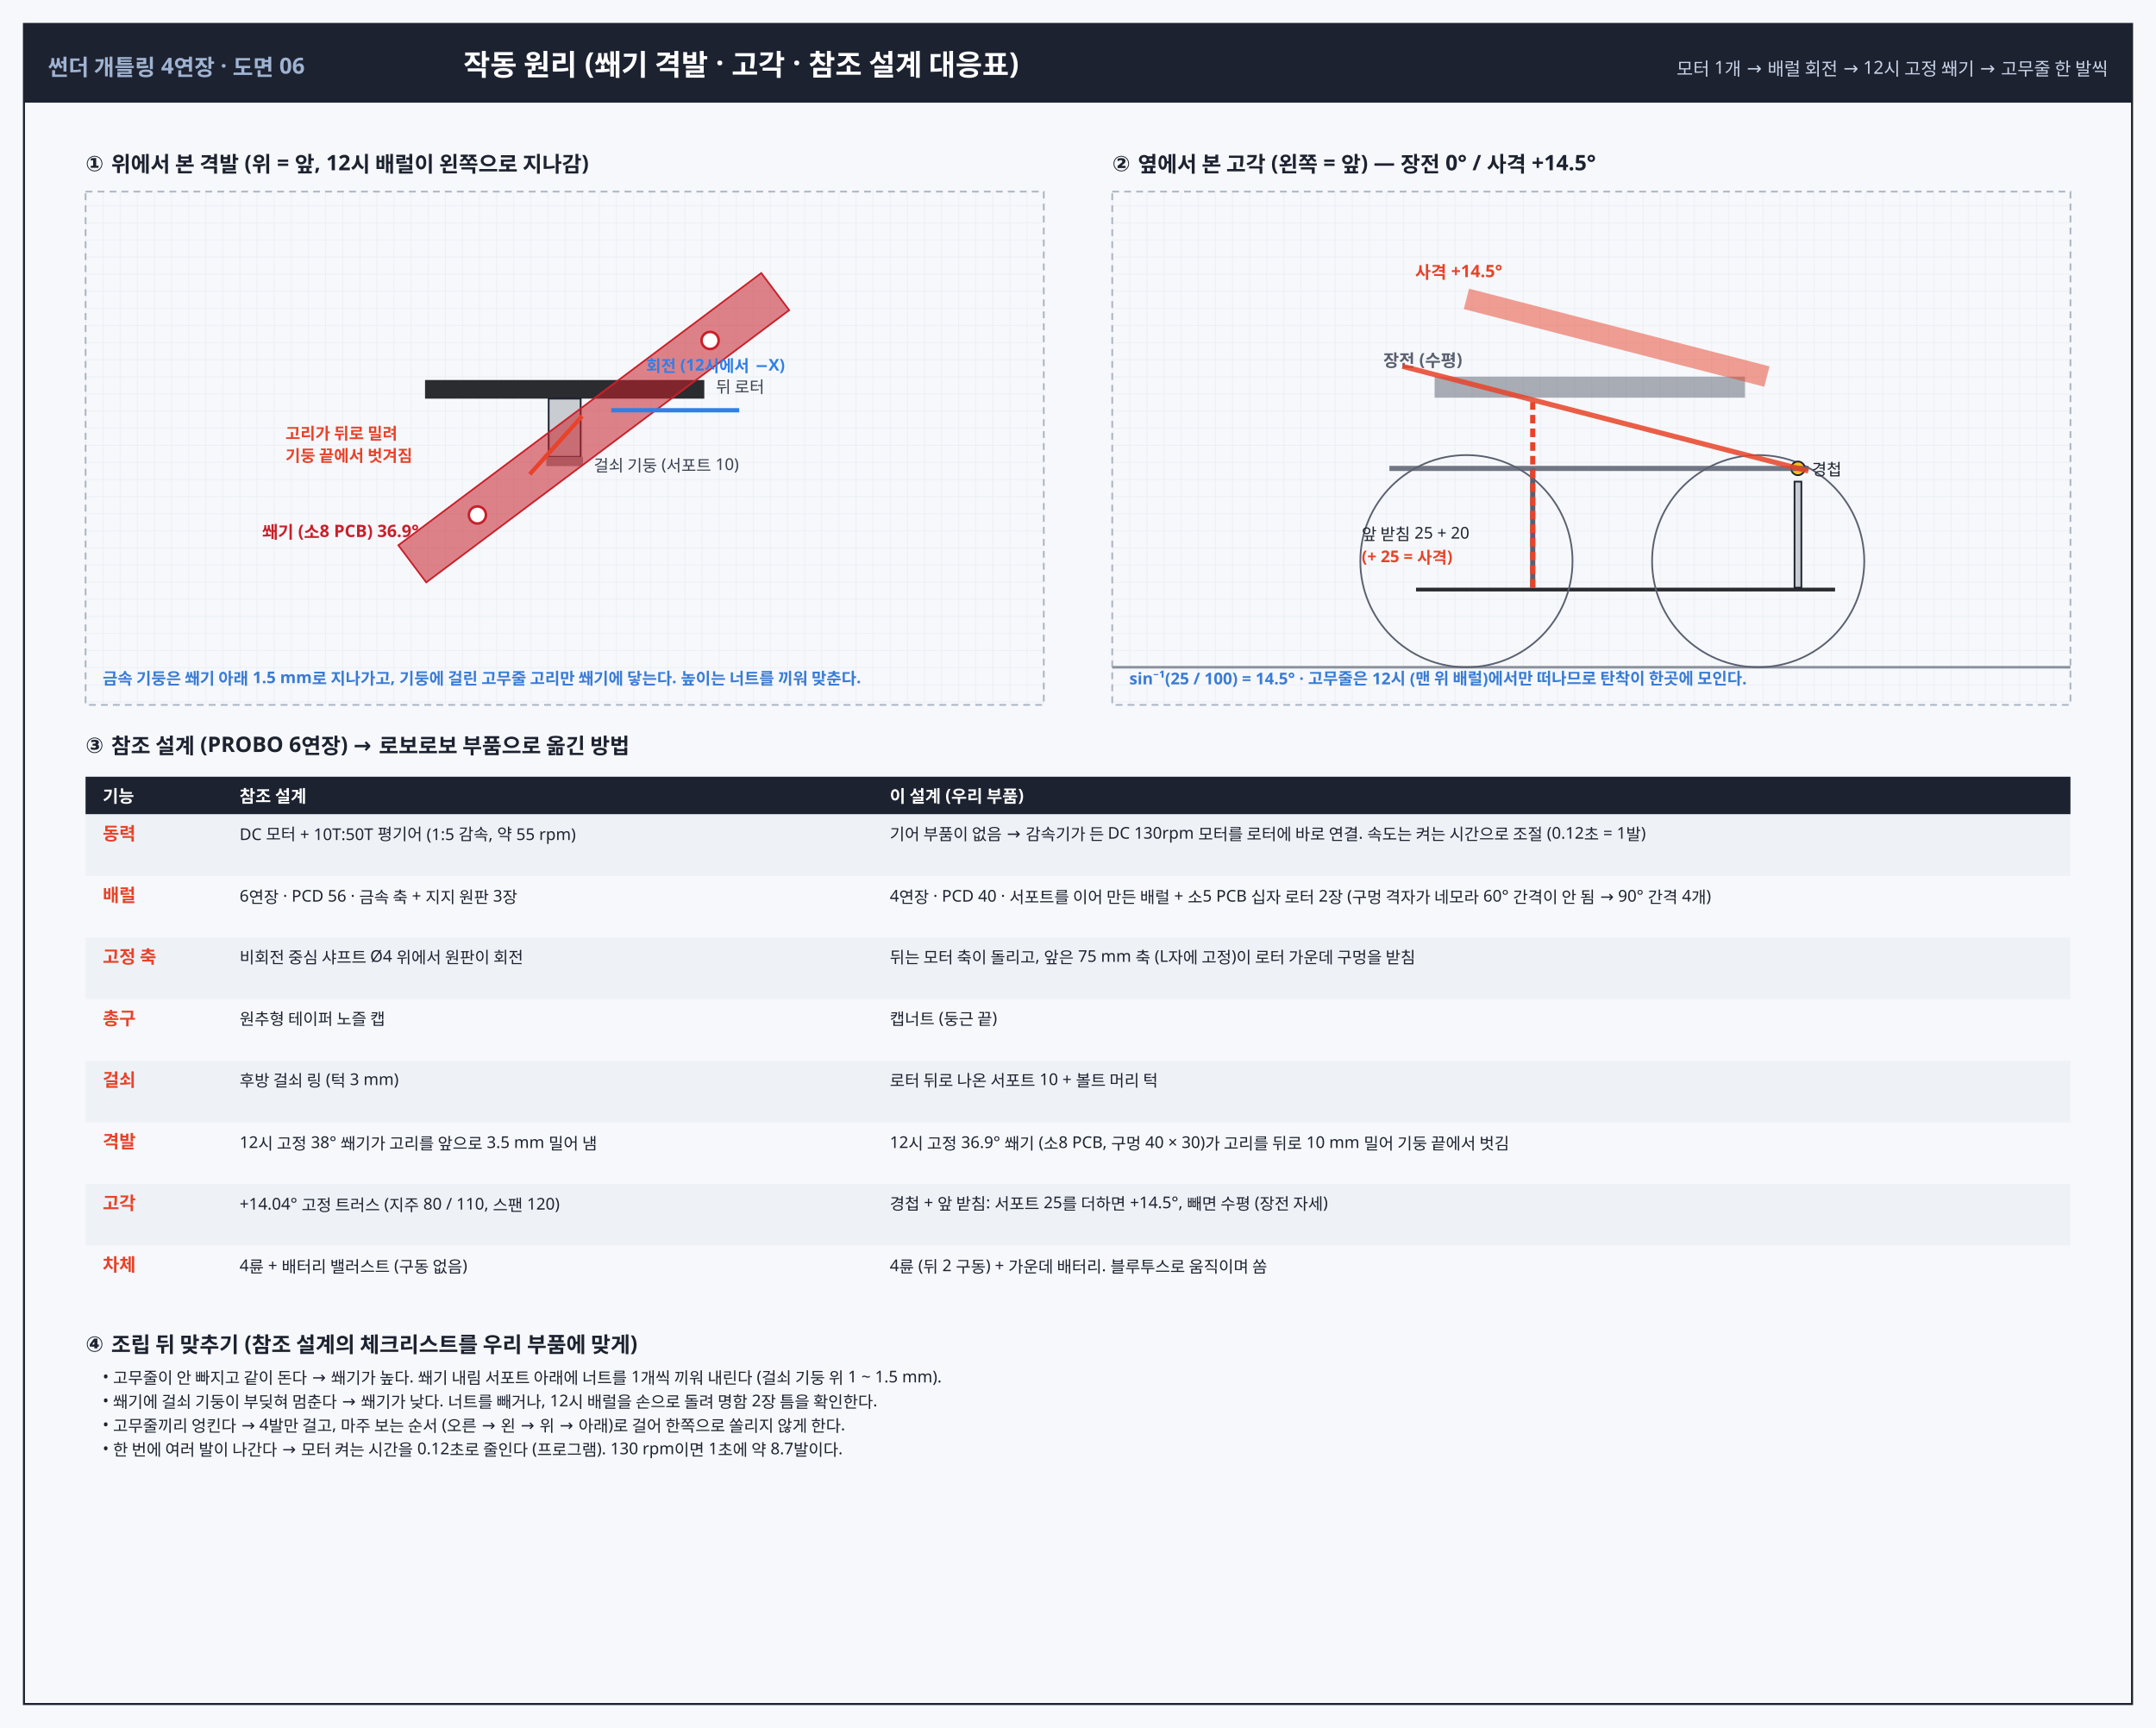
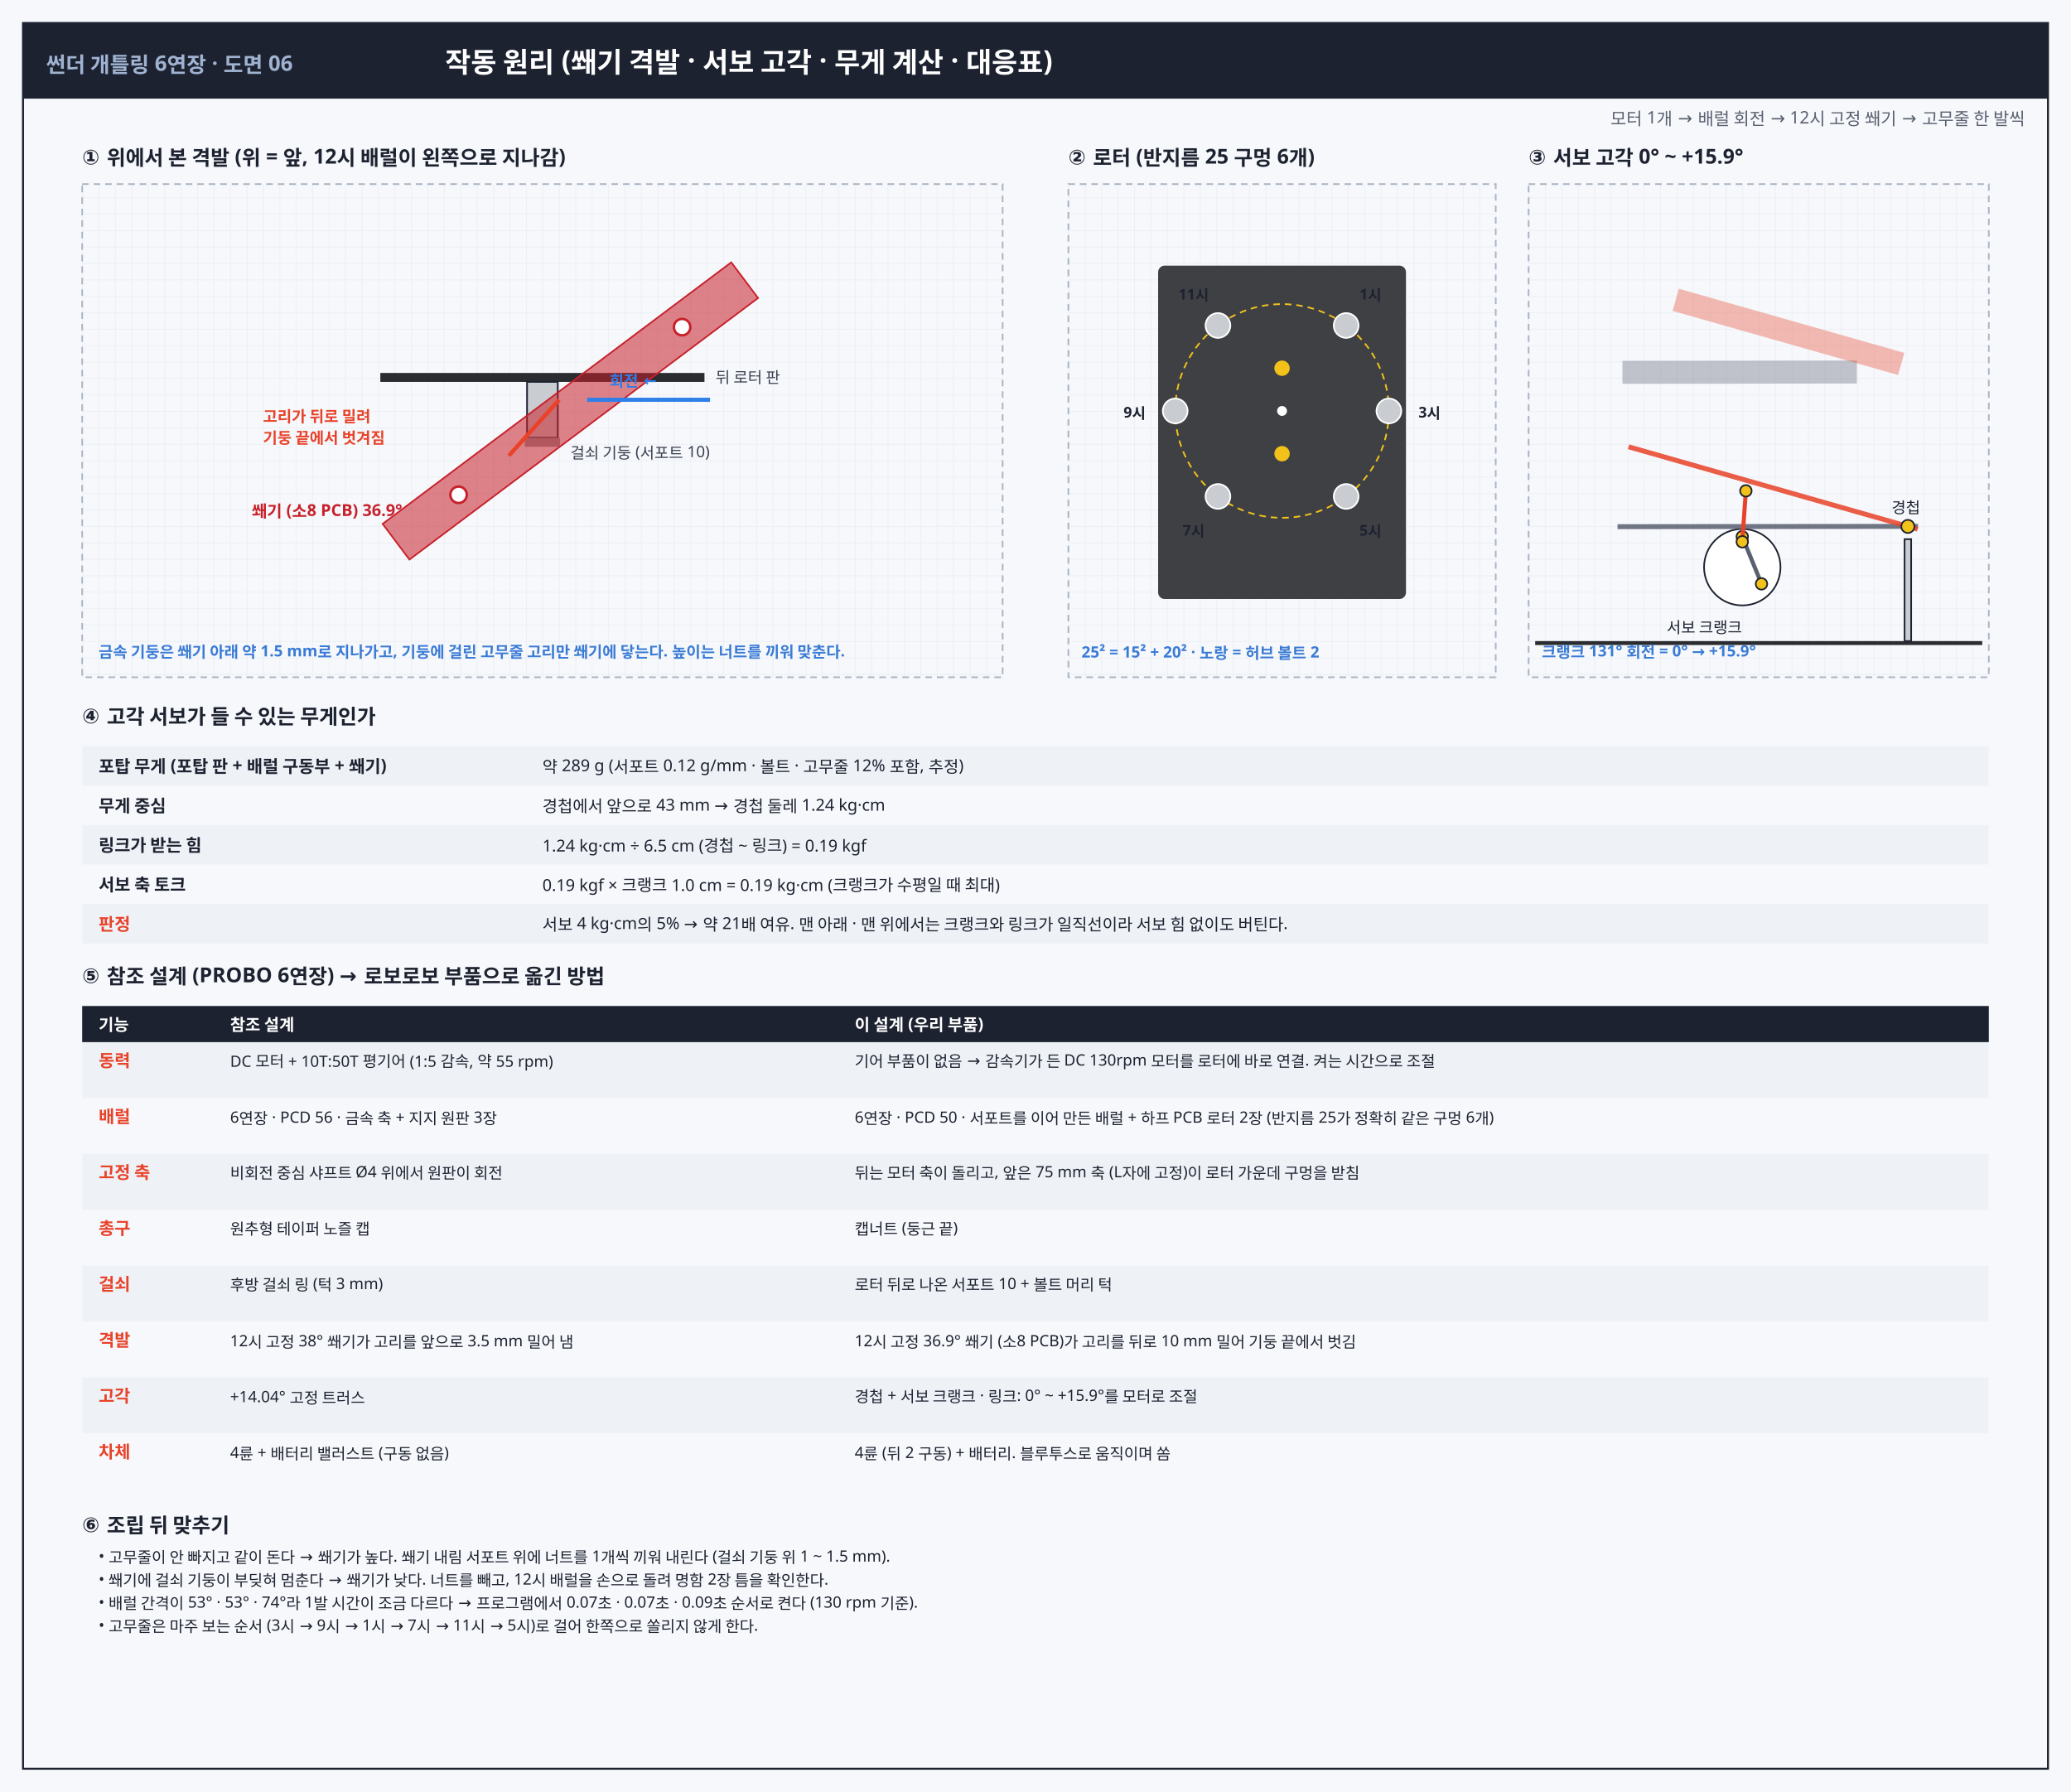
- <svg xmlns="http://www.w3.org/2000/svg" viewBox="0 0 1260 1010" width="1260" height="1010" font-family="JetBrains Mono, 'Noto Sans KR', sans-serif">
+ <svg xmlns="http://www.w3.org/2000/svg" viewBox="0 0 1260 1090" width="1260" height="1090" font-family="JetBrains Mono, 'Noto Sans KR', sans-serif">
  <defs>
    <pattern id="g" width="10" height="10" patternUnits="userSpaceOnUse">
      <path d="M10 0H0V10" fill="none" stroke="#e3e8ef" stroke-width="0.5" />
    </pattern>
  </defs>
  <rect width="100%" height="100%" fill="#f6f8fb" />
-   <rect x="14" y="14" width="1232" height="982" fill="none" stroke="#1d2230" stroke-width="1.2" />
+   <rect x="14" y="14" width="1232" height="1062" fill="none" stroke="#1d2230" stroke-width="1.2" />
  <rect x="14" y="14" width="1232" height="46" fill="#1d2230" />
-   <text x="28.0" y="44.0" font-size="13" fill="#9fb3d1" font-weight="700" text-anchor="start">썬더 개틀링 4연장 · 도면 06</text>
-   <text x="270.8" y="44.0" font-size="17" fill="#ffffff" font-weight="700" text-anchor="start">작동 원리 (쐐기 격발 · 고각 · 참조 설계 대응표)</text>
-   <text x="1232.0" y="44.0" font-size="10.5" fill="#c8d3e6" font-weight="400" text-anchor="end">모터 1개 → 배럴 회전 → 12시 고정 쐐기 → 고무줄 한 발씩</text>
+   <text x="28.0" y="44.0" font-size="13" fill="#9fb3d1" font-weight="700" text-anchor="start">썬더 개틀링 6연장 · 도면 06</text>
+   <text x="270.8" y="44.0" font-size="17" fill="#ffffff" font-weight="700" text-anchor="start">작동 원리 (쐐기 격발 · 서보 고각 · 무게 계산 · 대응표)</text>
+   <text x="1232.0" y="76.0" font-size="10.5" fill="#5a6070" font-weight="400" text-anchor="end">모터 1개 → 배럴 회전 → 12시 고정 쐐기 → 고무줄 한 발씩</text>
  <text x="50.0" y="100.0" font-size="12.5" fill="#1d2230" font-weight="700" text-anchor="start">① 위에서 본 격발 (위 = 앞, 12시 배럴이 왼쪽으로 지나감)</text>
  <rect x="50" y="112" width="560" height="300" fill="url(#g)" stroke="#aab4c3" stroke-dasharray="4 3" />
-   <rect x="248.4" y="222.12" width="163.2" height="10.88" fill="#2b2c30" />
-   <text x="418.4" y="229.6" font-size="9.5" fill="#3a4050" font-weight="400" text-anchor="start">뒤 로터</text>
-   <rect x="320.65" y="233.0" width="18.7" height="34.0" fill="#c9ccd1" stroke="#1d2230" />
-   <text x="347.0" y="275.5" font-size="9.5" fill="#3a4050" font-weight="400" text-anchor="start">걸쇠 기둥 (서포트 10)</text>
-   <rect x="319.29" y="267.0" width="21.42" height="5.44" fill="#9a9ca0" />
+   <rect x="231.4" y="226.88" width="197.2" height="5.44" fill="#2b2c30" />
+   <text x="435.4" y="233.0" font-size="9.5" fill="#3a4050" font-weight="400" text-anchor="start">뒤 로터 판</text>
+   <rect x="320.65" y="232.32" width="18.7" height="34.0" fill="#c9ccd1" stroke="#1d2230" />
+   <text x="347.0" y="278.9" font-size="9.5" fill="#3a4050" font-weight="400" text-anchor="start">걸쇠 기둥 (서포트 10)</text>
+   <rect x="319.29" y="266.32" width="21.42" height="5.44" fill="#9a9ca0" />
  <polygon points="232.8,318.7 444.9,159.6 461.2,181.3 249.1,340.4" fill="#c8202b" fill-opacity=".55" stroke="#c8202b" />
  <text x="153.2" y="314.6" font-size="10" fill="#c8202b" font-weight="700" text-anchor="start">쐐기 (소8 PCB) 36.9°</text>
  <circle cx="279.0" cy="301.0" r="5" fill="#fff" stroke="#c8202b" stroke-width="1.5" />
  <circle cx="415.0" cy="199.0" r="5" fill="#fff" stroke="#c8202b" stroke-width="1.5" />
-   <path d="M 432.0 239.8 L 357.2 239.8" stroke="#2f7fe8" stroke-width="2.5" marker-end="url(#ar)" />
-   <text x="377.6" y="217.3" font-size="9.5" fill="#2f7fe8" font-weight="700" text-anchor="start">회전 (12시에서 −X)</text>
+   <path d="M 432.0 243.2 L 357.2 243.2" stroke="#2f7fe8" stroke-width="2.5" />
+   <text x="370.8" y="235.2" font-size="9.5" fill="#2f7fe8" font-weight="700" text-anchor="start">회전 ←</text>
  <path d="M 340.2 243.2 L 309.6 277.2" stroke="#e8432a" stroke-width="2.5" />
-   <text x="166.8" y="256.8" font-size="9.5" fill="#e8432a" font-weight="700" text-anchor="start">고리가 뒤로 밀려</text>
-   <text x="166.8" y="269.8" font-size="9.5" fill="#e8432a" font-weight="700" text-anchor="start">기둥 끝에서 벗겨짐</text>
-   <text x="60.0" y="400.0" font-size="9.5" fill="#3a7bd5" font-weight="700" text-anchor="start">금속 기둥은 쐐기 아래 1.5 mm로 지나가고, 기둥에 걸린 고무줄 고리만 쐐기에 닿는다. 높이는 너트를 끼워 맞춘다.</text>
-   <text x="650.0" y="100.0" font-size="12.5" fill="#1d2230" font-weight="700" text-anchor="start">② 옆에서 본 고각 (왼쪽 = 앞) — 장전 0° / 사격 +14.5°</text>
-   <rect x="650" y="112" width="560" height="300" fill="url(#g)" stroke="#aab4c3" stroke-dasharray="4 3" />
-   <line x1="650" y1="390" x2="1210" y2="390" stroke="#8a919c" stroke-width="1.5" />
-   <rect x="827.55" y="343.5" width="244.9" height="2.2" fill="#2b2c30" />
-   <circle cx="857.0" cy="328.0" r="62.0" fill="none" stroke="#5a6070" />
-   <circle cx="1027.5" cy="328.0" r="62.0" fill="none" stroke="#5a6070" />
-   <rect x="1048.75" y="281.5" width="4" height="62.0" fill="#c9ccd1" stroke="#1d2230" />
-   <circle cx="1050.75" cy="273.75" r="4" fill="#f2c21b" stroke="#1d2230" />
-   <text x="1058.8" y="277.8" font-size="9.5" fill="#1d2230" font-weight="400" text-anchor="start">경첩</text>
-   <line x1="1057.0" y1="273.8" x2="812.0" y2="273.8" stroke="#5a6070" stroke-width="3" stroke-opacity=".85" />
-   <line x1="1019.8" y1="226.3" x2="838.4" y2="226.3" stroke="#5a6070" stroke-width="12.3" stroke-opacity=".5" />
-   <text x="808.4" y="214.3" font-size="10" fill="#5a6070" font-weight="700" text-anchor="start">장전 (수평)</text>
-   <line x1="895.75" y1="343.5" x2="895.75" y2="273.8" stroke="#5a6070" stroke-width="3" stroke-dasharray="0" />
-   <line x1="1056.8" y1="275.3" x2="819.6" y2="214.1" stroke="#e8432a" stroke-width="3" stroke-opacity=".85" />
-   <line x1="1032.6" y1="220.1" x2="857.0" y2="174.7" stroke="#e8432a" stroke-width="12.3" stroke-opacity=".5" />
-   <text x="827.0" y="162.7" font-size="10" fill="#e8432a" font-weight="700" text-anchor="start">사격 +14.5°</text>
-   <line x1="895.75" y1="343.5" x2="895.75" y2="235.0" stroke="#e8432a" stroke-width="3" stroke-dasharray="5 3" />
-   <text x="795.8" y="315.6" font-size="9.5" fill="#1d2230" font-weight="400" text-anchor="start">앞 받침 25 + 20</text>
-   <text x="795.8" y="328.6" font-size="9.5" fill="#e8432a" font-weight="700" text-anchor="start">(+ 25 = 사격)</text>
-   <text x="660.0" y="400.0" font-size="9.5" fill="#3a7bd5" font-weight="700" text-anchor="start">sin⁻¹(25 / 100) = 14.5° · 고무줄은 12시 (맨 위 배럴)에서만 떠나므로 탄착이 한곳에 모인다.</text>
-   <text x="50.0" y="440.0" font-size="12.5" fill="#1d2230" font-weight="700" text-anchor="start">③ 참조 설계 (PROBO 6연장) → 로보로보 부품으로 옮긴 방법</text>
-   <rect x="50" y="454" width="1160" height="22" fill="#1d2230" />
-   <text x="60.0" y="469.0" font-size="10" fill="#fff" font-weight="700" text-anchor="start">기능</text>
-   <text x="140.0" y="469.0" font-size="10" fill="#fff" font-weight="700" text-anchor="start">참조 설계</text>
-   <text x="520.0" y="469.0" font-size="10" fill="#fff" font-weight="700" text-anchor="start">이 설계 (우리 부품)</text>
-   <rect x="50" y="476" width="1160" height="36" fill="#eef2f7" />
-   <text x="60.0" y="491.0" font-size="10.5" fill="#e8432a" font-weight="700" text-anchor="start">동력</text>
-   <text x="140.0" y="491.0" font-size="9.5" fill="#1d2230" font-weight="400" text-anchor="start">DC 모터 + 10T:50T 평기어 (1:5 감속, 약 55 rpm)</text>
-   <text x="520.0" y="491.0" font-size="9.5" fill="#1d2230" font-weight="400" text-anchor="start">기어 부품이 없음 → 감속기가 든 DC 130rpm 모터를 로터에 바로 연결. 속도는 켜는 시간으로 조절 (0.12초 = 1발)</text>
-   <text x="60.0" y="527.0" font-size="10.5" fill="#e8432a" font-weight="700" text-anchor="start">배럴</text>
-   <text x="140.0" y="527.0" font-size="9.5" fill="#1d2230" font-weight="400" text-anchor="start">6연장 · PCD 56 · 금속 축 + 지지 원판 3장</text>
-   <text x="520.0" y="527.0" font-size="9.5" fill="#1d2230" font-weight="400" text-anchor="start">4연장 · PCD 40 · 서포트를 이어 만든 배럴 + 소5 PCB 십자 로터 2장 (구멍 격자가 네모라 60° 간격이 안 됨 → 90° 간격 4개)</text>
-   <rect x="50" y="548" width="1160" height="36" fill="#eef2f7" />
-   <text x="60.0" y="563.0" font-size="10.5" fill="#e8432a" font-weight="700" text-anchor="start">고정 축</text>
-   <text x="140.0" y="563.0" font-size="9.5" fill="#1d2230" font-weight="400" text-anchor="start">비회전 중심 샤프트 Ø4 위에서 원판이 회전</text>
-   <text x="520.0" y="563.0" font-size="9.5" fill="#1d2230" font-weight="400" text-anchor="start">뒤는 모터 축이 돌리고, 앞은 75 mm 축 (L자에 고정)이 로터 가운데 구멍을 받침</text>
-   <text x="60.0" y="599.0" font-size="10.5" fill="#e8432a" font-weight="700" text-anchor="start">총구</text>
-   <text x="140.0" y="599.0" font-size="9.5" fill="#1d2230" font-weight="400" text-anchor="start">원추형 테이퍼 노즐 캡</text>
-   <text x="520.0" y="599.0" font-size="9.5" fill="#1d2230" font-weight="400" text-anchor="start">캡너트 (둥근 끝)</text>
-   <rect x="50" y="620" width="1160" height="36" fill="#eef2f7" />
-   <text x="60.0" y="635.0" font-size="10.5" fill="#e8432a" font-weight="700" text-anchor="start">걸쇠</text>
-   <text x="140.0" y="635.0" font-size="9.5" fill="#1d2230" font-weight="400" text-anchor="start">후방 걸쇠 링 (턱 3 mm)</text>
-   <text x="520.0" y="635.0" font-size="9.5" fill="#1d2230" font-weight="400" text-anchor="start">로터 뒤로 나온 서포트 10 + 볼트 머리 턱</text>
-   <text x="60.0" y="671.0" font-size="10.5" fill="#e8432a" font-weight="700" text-anchor="start">격발</text>
-   <text x="140.0" y="671.0" font-size="9.5" fill="#1d2230" font-weight="400" text-anchor="start">12시 고정 38° 쐐기가 고리를 앞으로 3.5 mm 밀어 냄</text>
-   <text x="520.0" y="671.0" font-size="9.5" fill="#1d2230" font-weight="400" text-anchor="start">12시 고정 36.9° 쐐기 (소8 PCB, 구멍 40 × 30)가 고리를 뒤로 10 mm 밀어 기둥 끝에서 벗김</text>
-   <rect x="50" y="692" width="1160" height="36" fill="#eef2f7" />
-   <text x="60.0" y="707.0" font-size="10.5" fill="#e8432a" font-weight="700" text-anchor="start">고각</text>
-   <text x="140.0" y="707.0" font-size="9.5" fill="#1d2230" font-weight="400" text-anchor="start">+14.04° 고정 트러스 (지주 80 / 110, 스팬 120)</text>
-   <text x="520.0" y="707.0" font-size="9.5" fill="#1d2230" font-weight="400" text-anchor="start">경첩 + 앞 받침: 서포트 25를 더하면 +14.5°, 빼면 수평 (장전 자세)</text>
-   <text x="60.0" y="743.0" font-size="10.5" fill="#e8432a" font-weight="700" text-anchor="start">차체</text>
-   <text x="140.0" y="743.0" font-size="9.5" fill="#1d2230" font-weight="400" text-anchor="start">4륜 + 배터리 밸러스트 (구동 없음)</text>
-   <text x="520.0" y="743.0" font-size="9.5" fill="#1d2230" font-weight="400" text-anchor="start">4륜 (뒤 2 구동) + 가운데 배터리. 블루투스로 움직이며 쏨</text>
-   <text x="50.0" y="790.0" font-size="12.5" fill="#1d2230" font-weight="700" text-anchor="start">④ 조립 뒤 맞추기 (참조 설계의 체크리스트를 우리 부품에 맞게)</text>
-   <text x="60.0" y="808.0" font-size="9.5" fill="#1d2230" font-weight="400" text-anchor="start">• 고무줄이 안 빠지고 같이 돈다 → 쐐기가 높다. 쐐기 내림 서포트 아래에 너트를 1개씩 끼워 내린다 (걸쇠 기둥 위 1 ~ 1.5 mm).</text>
-   <text x="60.0" y="822.0" font-size="9.5" fill="#1d2230" font-weight="400" text-anchor="start">• 쐐기에 걸쇠 기둥이 부딪혀 멈춘다 → 쐐기가 낮다. 너트를 빼거나, 12시 배럴을 손으로 돌려 명함 2장 틈을 확인한다.</text>
-   <text x="60.0" y="836.0" font-size="9.5" fill="#1d2230" font-weight="400" text-anchor="start">• 고무줄끼리 엉킨다 → 4발만 걸고, 마주 보는 순서 (오른 → 왼 → 위 → 아래)로 걸어 한쪽으로 쏠리지 않게 한다.</text>
-   <text x="60.0" y="850.0" font-size="9.5" fill="#1d2230" font-weight="400" text-anchor="start">• 한 번에 여러 발이 나간다 → 모터 켜는 시간을 0.12초로 줄인다 (프로그램). 130 rpm이면 1초에 약 8.7발이다.</text>
+   <text x="160.0" y="256.8" font-size="9.5" fill="#e8432a" font-weight="700" text-anchor="start">고리가 뒤로 밀려</text>
+   <text x="160.0" y="269.8" font-size="9.5" fill="#e8432a" font-weight="700" text-anchor="start">기둥 끝에서 벗겨짐</text>
+   <text x="60.0" y="400.0" font-size="9.5" fill="#3a7bd5" font-weight="700" text-anchor="start">금속 기둥은 쐐기 아래 약 1.5 mm로 지나가고, 기둥에 걸린 고무줄 고리만 쐐기에 닿는다. 높이는 너트를 끼워 맞춘다.</text>
+   <text x="650.0" y="100.0" font-size="12.5" fill="#1d2230" font-weight="700" text-anchor="start">② 로터 (반지름 25 구멍 6개)</text>
+   <rect x="650" y="112" width="260" height="300" fill="url(#g)" stroke="#aab4c3" stroke-dasharray="4 3" />
+   <rect x="704.6" y="161.6" width="150.8" height="202.8" rx="4" fill="#2b2c30" opacity=".9" />
+   <circle cx="780" cy="250" r="65.0" fill="none" stroke="#f2c21b" stroke-dasharray="4 3" />
+   <circle cx="845.0" cy="250.0" r="7.54" fill="#c9ccd1" stroke="#fff" />
+   <text x="869.7" y="254.0" font-size="9" fill="#1d2230" font-weight="700" text-anchor="middle">3시</text>
+   <circle cx="819.0" cy="198.0" r="7.54" fill="#c9ccd1" stroke="#fff" />
+   <text x="833.8" y="182.2" font-size="9" fill="#1d2230" font-weight="700" text-anchor="middle">1시</text>
+   <circle cx="741.0" cy="198.0" r="7.54" fill="#c9ccd1" stroke="#fff" />
+   <text x="726.2" y="182.2" font-size="9" fill="#1d2230" font-weight="700" text-anchor="middle">11시</text>
+   <circle cx="715.0" cy="250.0" r="7.54" fill="#c9ccd1" stroke="#fff" />
+   <text x="690.3" y="254.0" font-size="9" fill="#1d2230" font-weight="700" text-anchor="middle">9시</text>
+   <circle cx="741.0" cy="302.0" r="7.54" fill="#c9ccd1" stroke="#fff" />
+   <text x="726.2" y="325.8" font-size="9" fill="#1d2230" font-weight="700" text-anchor="middle">7시</text>
+   <circle cx="819.0" cy="302.0" r="7.54" fill="#c9ccd1" stroke="#fff" />
+   <text x="833.8" y="325.8" font-size="9" fill="#1d2230" font-weight="700" text-anchor="middle">5시</text>
+   <circle cx="780" cy="276.0" r="4.68" fill="#f2c21b" />
+   <circle cx="780" cy="224.0" r="4.68" fill="#f2c21b" />
+   <circle cx="780" cy="250" r="3" fill="#fff" />
+   <text x="658.0" y="400.0" font-size="9.5" fill="#3a7bd5" font-weight="700" text-anchor="start">25² = 15² + 20² · 노랑 = 허브 볼트 2</text>
+   <text x="930.0" y="100.0" font-size="12.5" fill="#1d2230" font-weight="700" text-anchor="start">③ 서보 고각 0° ~ +15.9°</text>
+   <rect x="930" y="112" width="280" height="300" fill="url(#g)" stroke="#aab4c3" stroke-dasharray="4 3" />
+   <rect x="934" y="390.0" width="272" height="2.4" fill="#2b2c30" />
+   <rect x="1158.75" y="328.0" width="4" height="62.0" fill="#c9ccd1" stroke="#1d2230" />
+   <circle cx="1060.0" cy="345.05" r="23.25" fill="#fff" stroke="#1d2230" />
+   <text x="1014.0" y="385.1" font-size="9.5" fill="#1d2230" font-weight="400" text-anchor="start">서보 크랭크</text>
+   <line x1="1166.9" y1="320.2" x2="984.1" y2="320.4" stroke="#5a6070" stroke-width="3" stroke-opacity=".85" />
+   <line x1="1071.7" y1="355.2" x2="1060.0" y2="326.5" stroke="#5a6070" stroke-width="2.5" />
+   <circle cx="1071.7" cy="355.2" r="3.5" fill="#f2c21b" stroke="#1d2230" />
+   <circle cx="1060.0" cy="326.5" r="3.5" fill="#f2c21b" stroke="#1d2230" />
+   <line x1="1129.7" y1="226.3" x2="987.1" y2="226.5" stroke="#5a6070" stroke-width="14" stroke-opacity=".35" />
+   <line x1="1166.7" y1="321.9" x2="990.8" y2="271.8" stroke="#e8432a" stroke-width="3" stroke-opacity=".85" />
+   <line x1="1060.0" y1="329.6" x2="1062.2" y2="298.6" stroke="#e8432a" stroke-width="2.5" />
+   <circle cx="1060.0" cy="329.6" r="3.5" fill="#f2c21b" stroke="#1d2230" />
+   <circle cx="1062.2" cy="298.6" r="3.5" fill="#f2c21b" stroke="#1d2230" />
+   <line x1="1156.7" y1="221.4" x2="1019.5" y2="182.4" stroke="#e8432a" stroke-width="14" stroke-opacity=".35" />
+   <circle cx="1160.75" cy="320.25" r="4" fill="#f2c21b" stroke="#1d2230" />
+   <text x="1150.8" y="312.2" font-size="9.5" fill="#1d2230" font-weight="400" text-anchor="start">경첩</text>
+   <text x="938.0" y="400.0" font-size="9.5" fill="#3a7bd5" font-weight="700" text-anchor="start">크랭크 131° 회전 = 0° → +15.9°</text>
+   <text x="50.0" y="440.0" font-size="12.5" fill="#1d2230" font-weight="700" text-anchor="start">④ 고각 서보가 들 수 있는 무게인가</text>
+   <rect x="50" y="454" width="1160" height="24" fill="#eef2f7" />
+   <text x="60.0" y="470.0" font-size="10.5" fill="#1d2230" font-weight="700" text-anchor="start">포탑 무게 (포탑 판 + 배럴 구동부 + 쐐기)</text>
+   <text x="330.0" y="470.0" font-size="10" fill="#1d2230" font-weight="400" text-anchor="start">약 289 g (서포트 0.12 g/mm · 볼트 · 고무줄 12% 포함, 추정)</text>
+   <text x="60.0" y="494.0" font-size="10.5" fill="#1d2230" font-weight="700" text-anchor="start">무게 중심</text>
+   <text x="330.0" y="494.0" font-size="10" fill="#1d2230" font-weight="400" text-anchor="start">경첩에서 앞으로 43 mm → 경첩 둘레 1.24 kg·cm</text>
+   <rect x="50" y="502" width="1160" height="24" fill="#eef2f7" />
+   <text x="60.0" y="518.0" font-size="10.5" fill="#1d2230" font-weight="700" text-anchor="start">링크가 받는 힘</text>
+   <text x="330.0" y="518.0" font-size="10" fill="#1d2230" font-weight="400" text-anchor="start">1.24 kg·cm ÷ 6.5 cm (경첩 ~ 링크) = 0.19 kgf</text>
+   <text x="60.0" y="542.0" font-size="10.5" fill="#1d2230" font-weight="700" text-anchor="start">서보 축 토크</text>
+   <text x="330.0" y="542.0" font-size="10" fill="#1d2230" font-weight="400" text-anchor="start">0.19 kgf × 크랭크 1.0 cm = 0.19 kg·cm (크랭크가 수평일 때 최대)</text>
+   <rect x="50" y="550" width="1160" height="24" fill="#eef2f7" />
+   <text x="60.0" y="566.0" font-size="10.5" fill="#e8432a" font-weight="700" text-anchor="start">판정</text>
+   <text x="330.0" y="566.0" font-size="10" fill="#1d2230" font-weight="400" text-anchor="start">서보 4 kg·cm의 5% → 약 21배 여유. 맨 아래 · 맨 위에서는 크랭크와 링크가 일직선이라 서보 힘 없이도 버틴다.</text>
+   <text x="50.0" y="598.0" font-size="12.5" fill="#1d2230" font-weight="700" text-anchor="start">⑤ 참조 설계 (PROBO 6연장) → 로보로보 부품으로 옮긴 방법</text>
+   <rect x="50" y="612" width="1160" height="22" fill="#1d2230" />
+   <text x="60.0" y="627.0" font-size="10" fill="#fff" font-weight="700" text-anchor="start">기능</text>
+   <text x="140.0" y="627.0" font-size="10" fill="#fff" font-weight="700" text-anchor="start">참조 설계</text>
+   <text x="520.0" y="627.0" font-size="10" fill="#fff" font-weight="700" text-anchor="start">이 설계 (우리 부품)</text>
+   <rect x="50" y="634" width="1160" height="34" fill="#eef2f7" />
+   <text x="60.0" y="649.0" font-size="10.5" fill="#e8432a" font-weight="700" text-anchor="start">동력</text>
+   <text x="140.0" y="649.0" font-size="9.5" fill="#1d2230" font-weight="400" text-anchor="start">DC 모터 + 10T:50T 평기어 (1:5 감속, 약 55 rpm)</text>
+   <text x="520.0" y="649.0" font-size="9.5" fill="#1d2230" font-weight="400" text-anchor="start">기어 부품이 없음 → 감속기가 든 DC 130rpm 모터를 로터에 바로 연결. 켜는 시간으로 조절</text>
+   <text x="60.0" y="683.0" font-size="10.5" fill="#e8432a" font-weight="700" text-anchor="start">배럴</text>
+   <text x="140.0" y="683.0" font-size="9.5" fill="#1d2230" font-weight="400" text-anchor="start">6연장 · PCD 56 · 금속 축 + 지지 원판 3장</text>
+   <text x="520.0" y="683.0" font-size="9.5" fill="#1d2230" font-weight="400" text-anchor="start">6연장 · PCD 50 · 서포트를 이어 만든 배럴 + 하프 PCB 로터 2장 (반지름 25가 정확히 같은 구멍 6개)</text>
+   <rect x="50" y="702" width="1160" height="34" fill="#eef2f7" />
+   <text x="60.0" y="717.0" font-size="10.5" fill="#e8432a" font-weight="700" text-anchor="start">고정 축</text>
+   <text x="140.0" y="717.0" font-size="9.5" fill="#1d2230" font-weight="400" text-anchor="start">비회전 중심 샤프트 Ø4 위에서 원판이 회전</text>
+   <text x="520.0" y="717.0" font-size="9.5" fill="#1d2230" font-weight="400" text-anchor="start">뒤는 모터 축이 돌리고, 앞은 75 mm 축 (L자에 고정)이 로터 가운데 구멍을 받침</text>
+   <text x="60.0" y="751.0" font-size="10.5" fill="#e8432a" font-weight="700" text-anchor="start">총구</text>
+   <text x="140.0" y="751.0" font-size="9.5" fill="#1d2230" font-weight="400" text-anchor="start">원추형 테이퍼 노즐 캡</text>
+   <text x="520.0" y="751.0" font-size="9.5" fill="#1d2230" font-weight="400" text-anchor="start">캡너트 (둥근 끝)</text>
+   <rect x="50" y="770" width="1160" height="34" fill="#eef2f7" />
+   <text x="60.0" y="785.0" font-size="10.5" fill="#e8432a" font-weight="700" text-anchor="start">걸쇠</text>
+   <text x="140.0" y="785.0" font-size="9.5" fill="#1d2230" font-weight="400" text-anchor="start">후방 걸쇠 링 (턱 3 mm)</text>
+   <text x="520.0" y="785.0" font-size="9.5" fill="#1d2230" font-weight="400" text-anchor="start">로터 뒤로 나온 서포트 10 + 볼트 머리 턱</text>
+   <text x="60.0" y="819.0" font-size="10.5" fill="#e8432a" font-weight="700" text-anchor="start">격발</text>
+   <text x="140.0" y="819.0" font-size="9.5" fill="#1d2230" font-weight="400" text-anchor="start">12시 고정 38° 쐐기가 고리를 앞으로 3.5 mm 밀어 냄</text>
+   <text x="520.0" y="819.0" font-size="9.5" fill="#1d2230" font-weight="400" text-anchor="start">12시 고정 36.9° 쐐기 (소8 PCB)가 고리를 뒤로 10 mm 밀어 기둥 끝에서 벗김</text>
+   <rect x="50" y="838" width="1160" height="34" fill="#eef2f7" />
+   <text x="60.0" y="853.0" font-size="10.5" fill="#e8432a" font-weight="700" text-anchor="start">고각</text>
+   <text x="140.0" y="853.0" font-size="9.5" fill="#1d2230" font-weight="400" text-anchor="start">+14.04° 고정 트러스</text>
+   <text x="520.0" y="853.0" font-size="9.5" fill="#1d2230" font-weight="400" text-anchor="start">경첩 + 서보 크랭크 · 링크: 0° ~ +15.9°를 모터로 조절</text>
+   <text x="60.0" y="887.0" font-size="10.5" fill="#e8432a" font-weight="700" text-anchor="start">차체</text>
+   <text x="140.0" y="887.0" font-size="9.5" fill="#1d2230" font-weight="400" text-anchor="start">4륜 + 배터리 밸러스트 (구동 없음)</text>
+   <text x="520.0" y="887.0" font-size="9.5" fill="#1d2230" font-weight="400" text-anchor="start">4륜 (뒤 2 구동) + 배터리. 블루투스로 움직이며 쏨</text>
+   <text x="50.0" y="932.0" font-size="12.5" fill="#1d2230" font-weight="700" text-anchor="start">⑥ 조립 뒤 맞추기</text>
+   <text x="60.0" y="950.0" font-size="9.5" fill="#1d2230" font-weight="400" text-anchor="start">• 고무줄이 안 빠지고 같이 돈다 → 쐐기가 높다. 쐐기 내림 서포트 위에 너트를 1개씩 끼워 내린다 (걸쇠 기둥 위 1 ~ 1.5 mm).</text>
+   <text x="60.0" y="964.0" font-size="9.5" fill="#1d2230" font-weight="400" text-anchor="start">• 쐐기에 걸쇠 기둥이 부딪혀 멈춘다 → 쐐기가 낮다. 너트를 빼고, 12시 배럴을 손으로 돌려 명함 2장 틈을 확인한다.</text>
+   <text x="60.0" y="978.0" font-size="9.5" fill="#1d2230" font-weight="400" text-anchor="start">• 배럴 간격이 53° · 53° · 74°라 1발 시간이 조금 다르다 → 프로그램에서 0.07초 · 0.07초 · 0.09초 순서로 켠다 (130 rpm 기준).</text>
+   <text x="60.0" y="992.0" font-size="9.5" fill="#1d2230" font-weight="400" text-anchor="start">• 고무줄은 마주 보는 순서 (3시 → 9시 → 1시 → 7시 → 11시 → 5시)로 걸어 한쪽으로 쏠리지 않게 한다.</text>
</svg>
